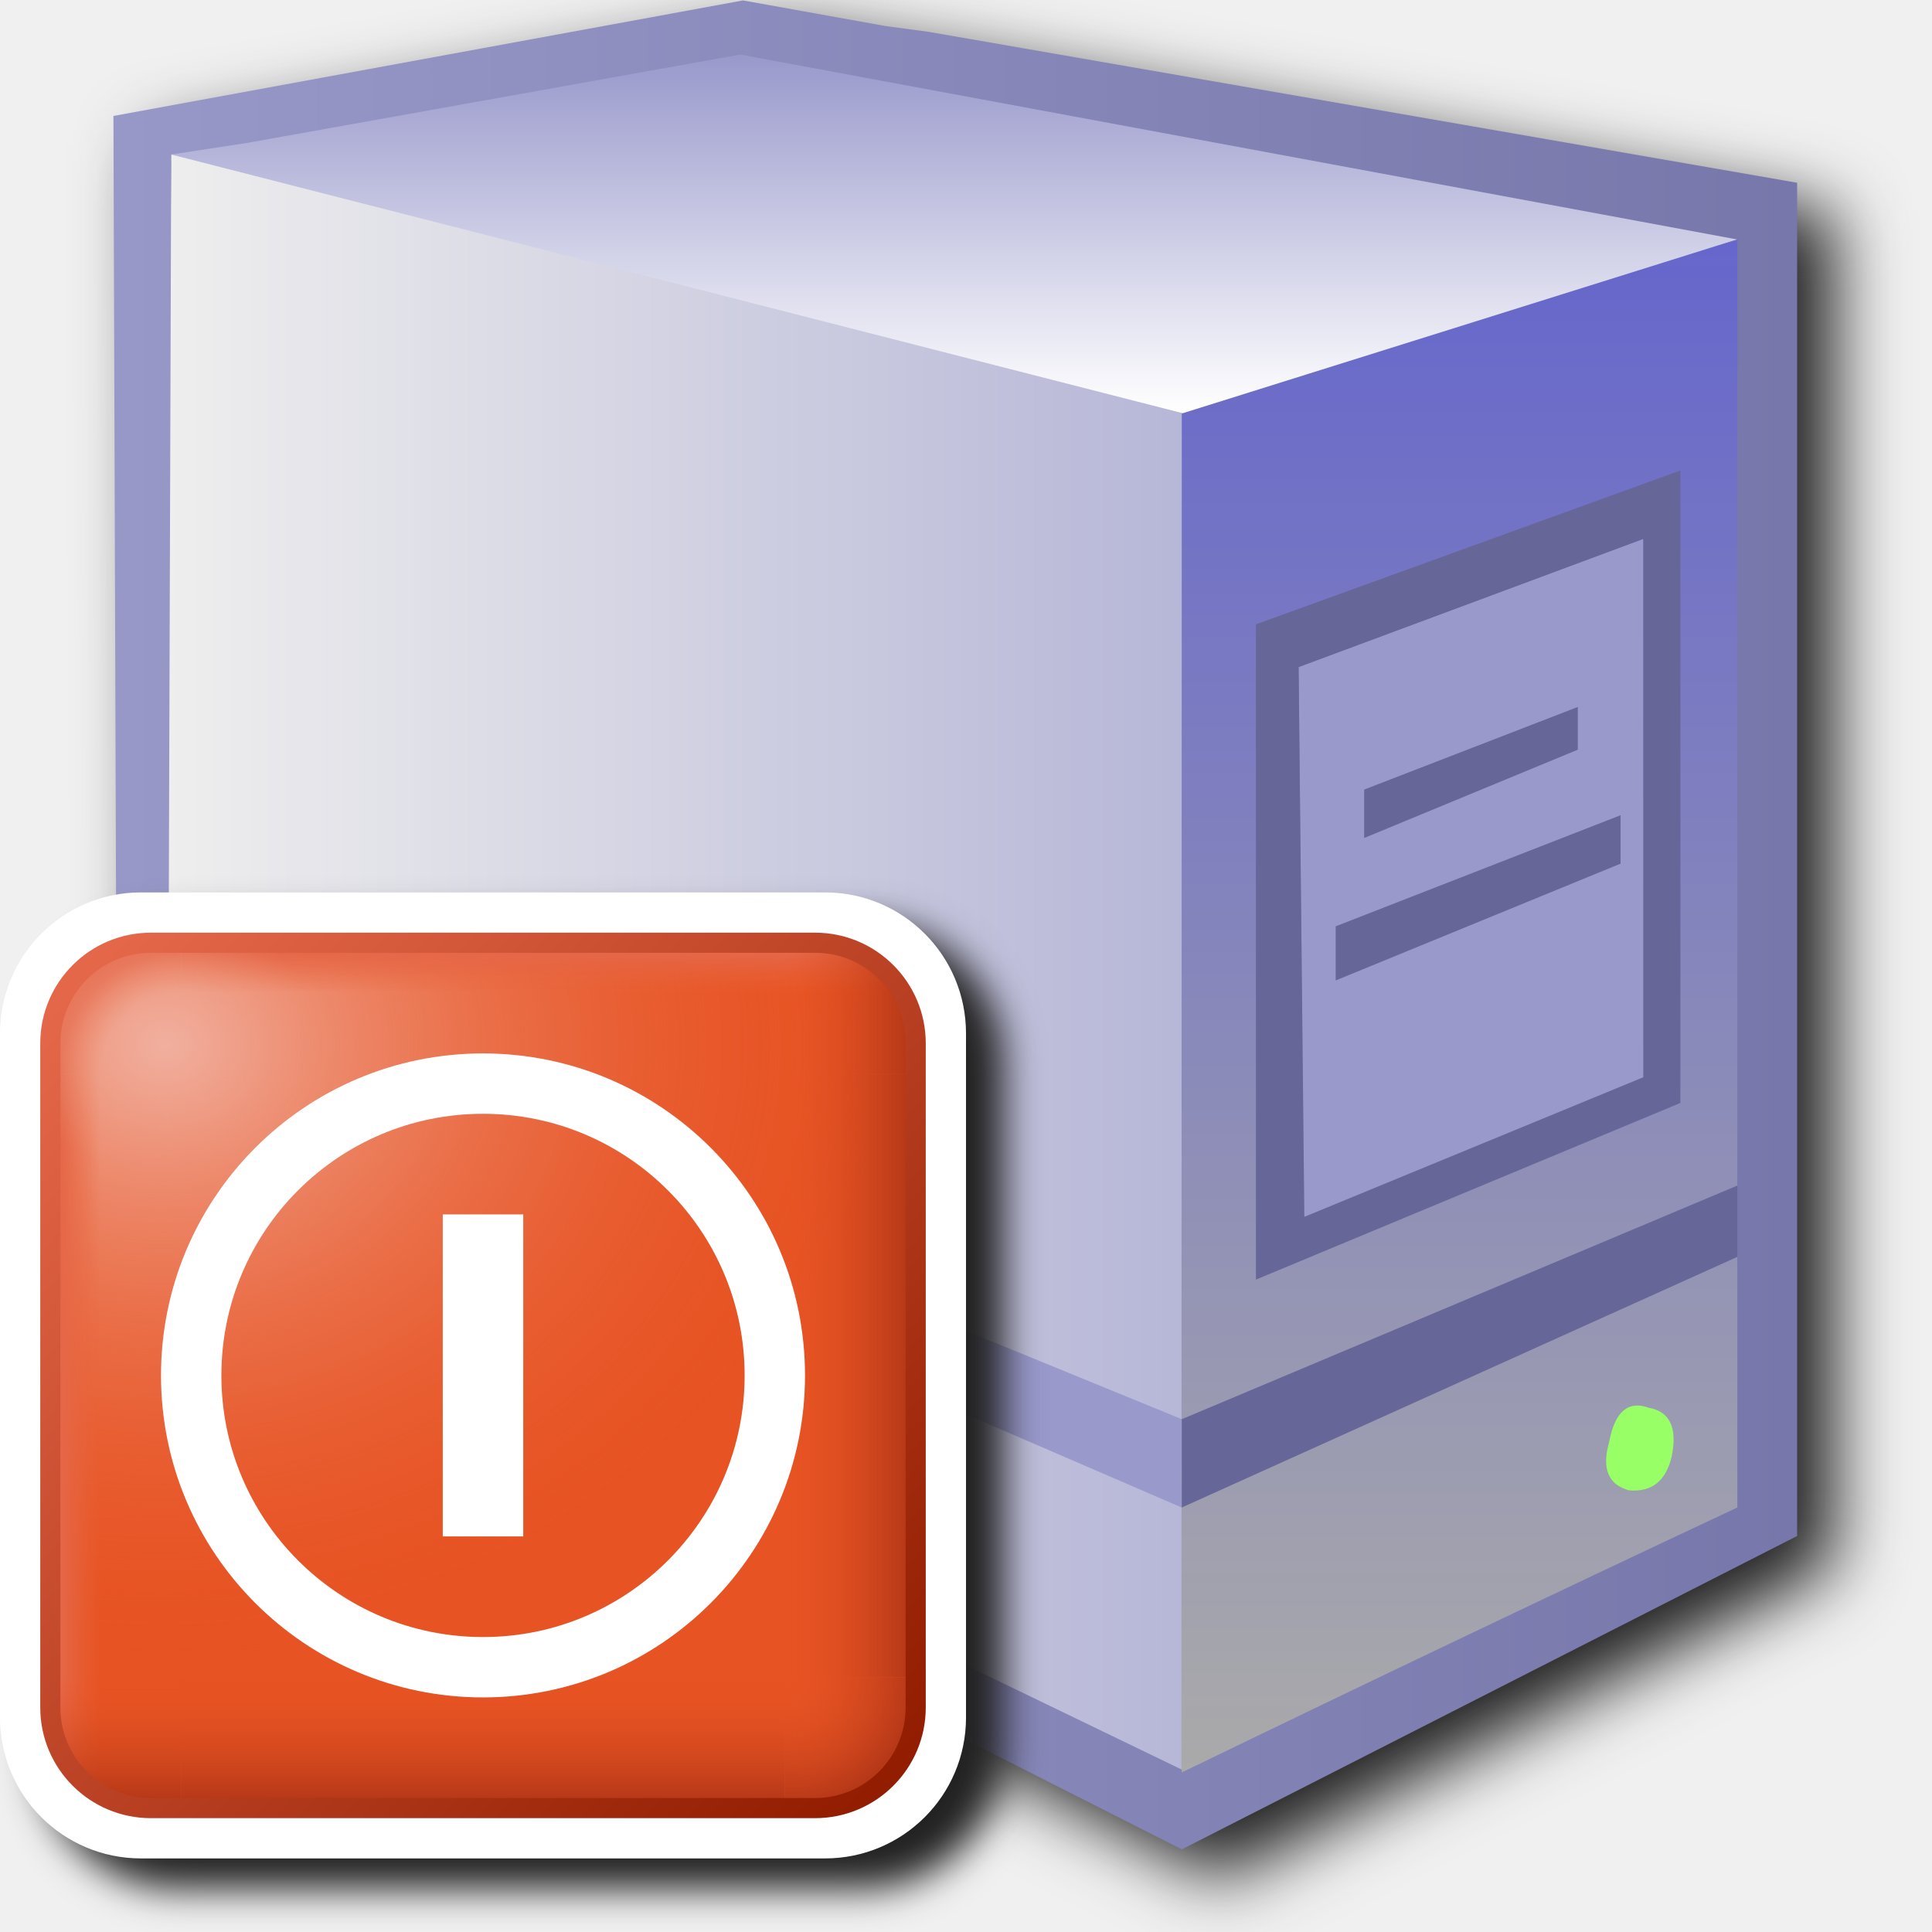
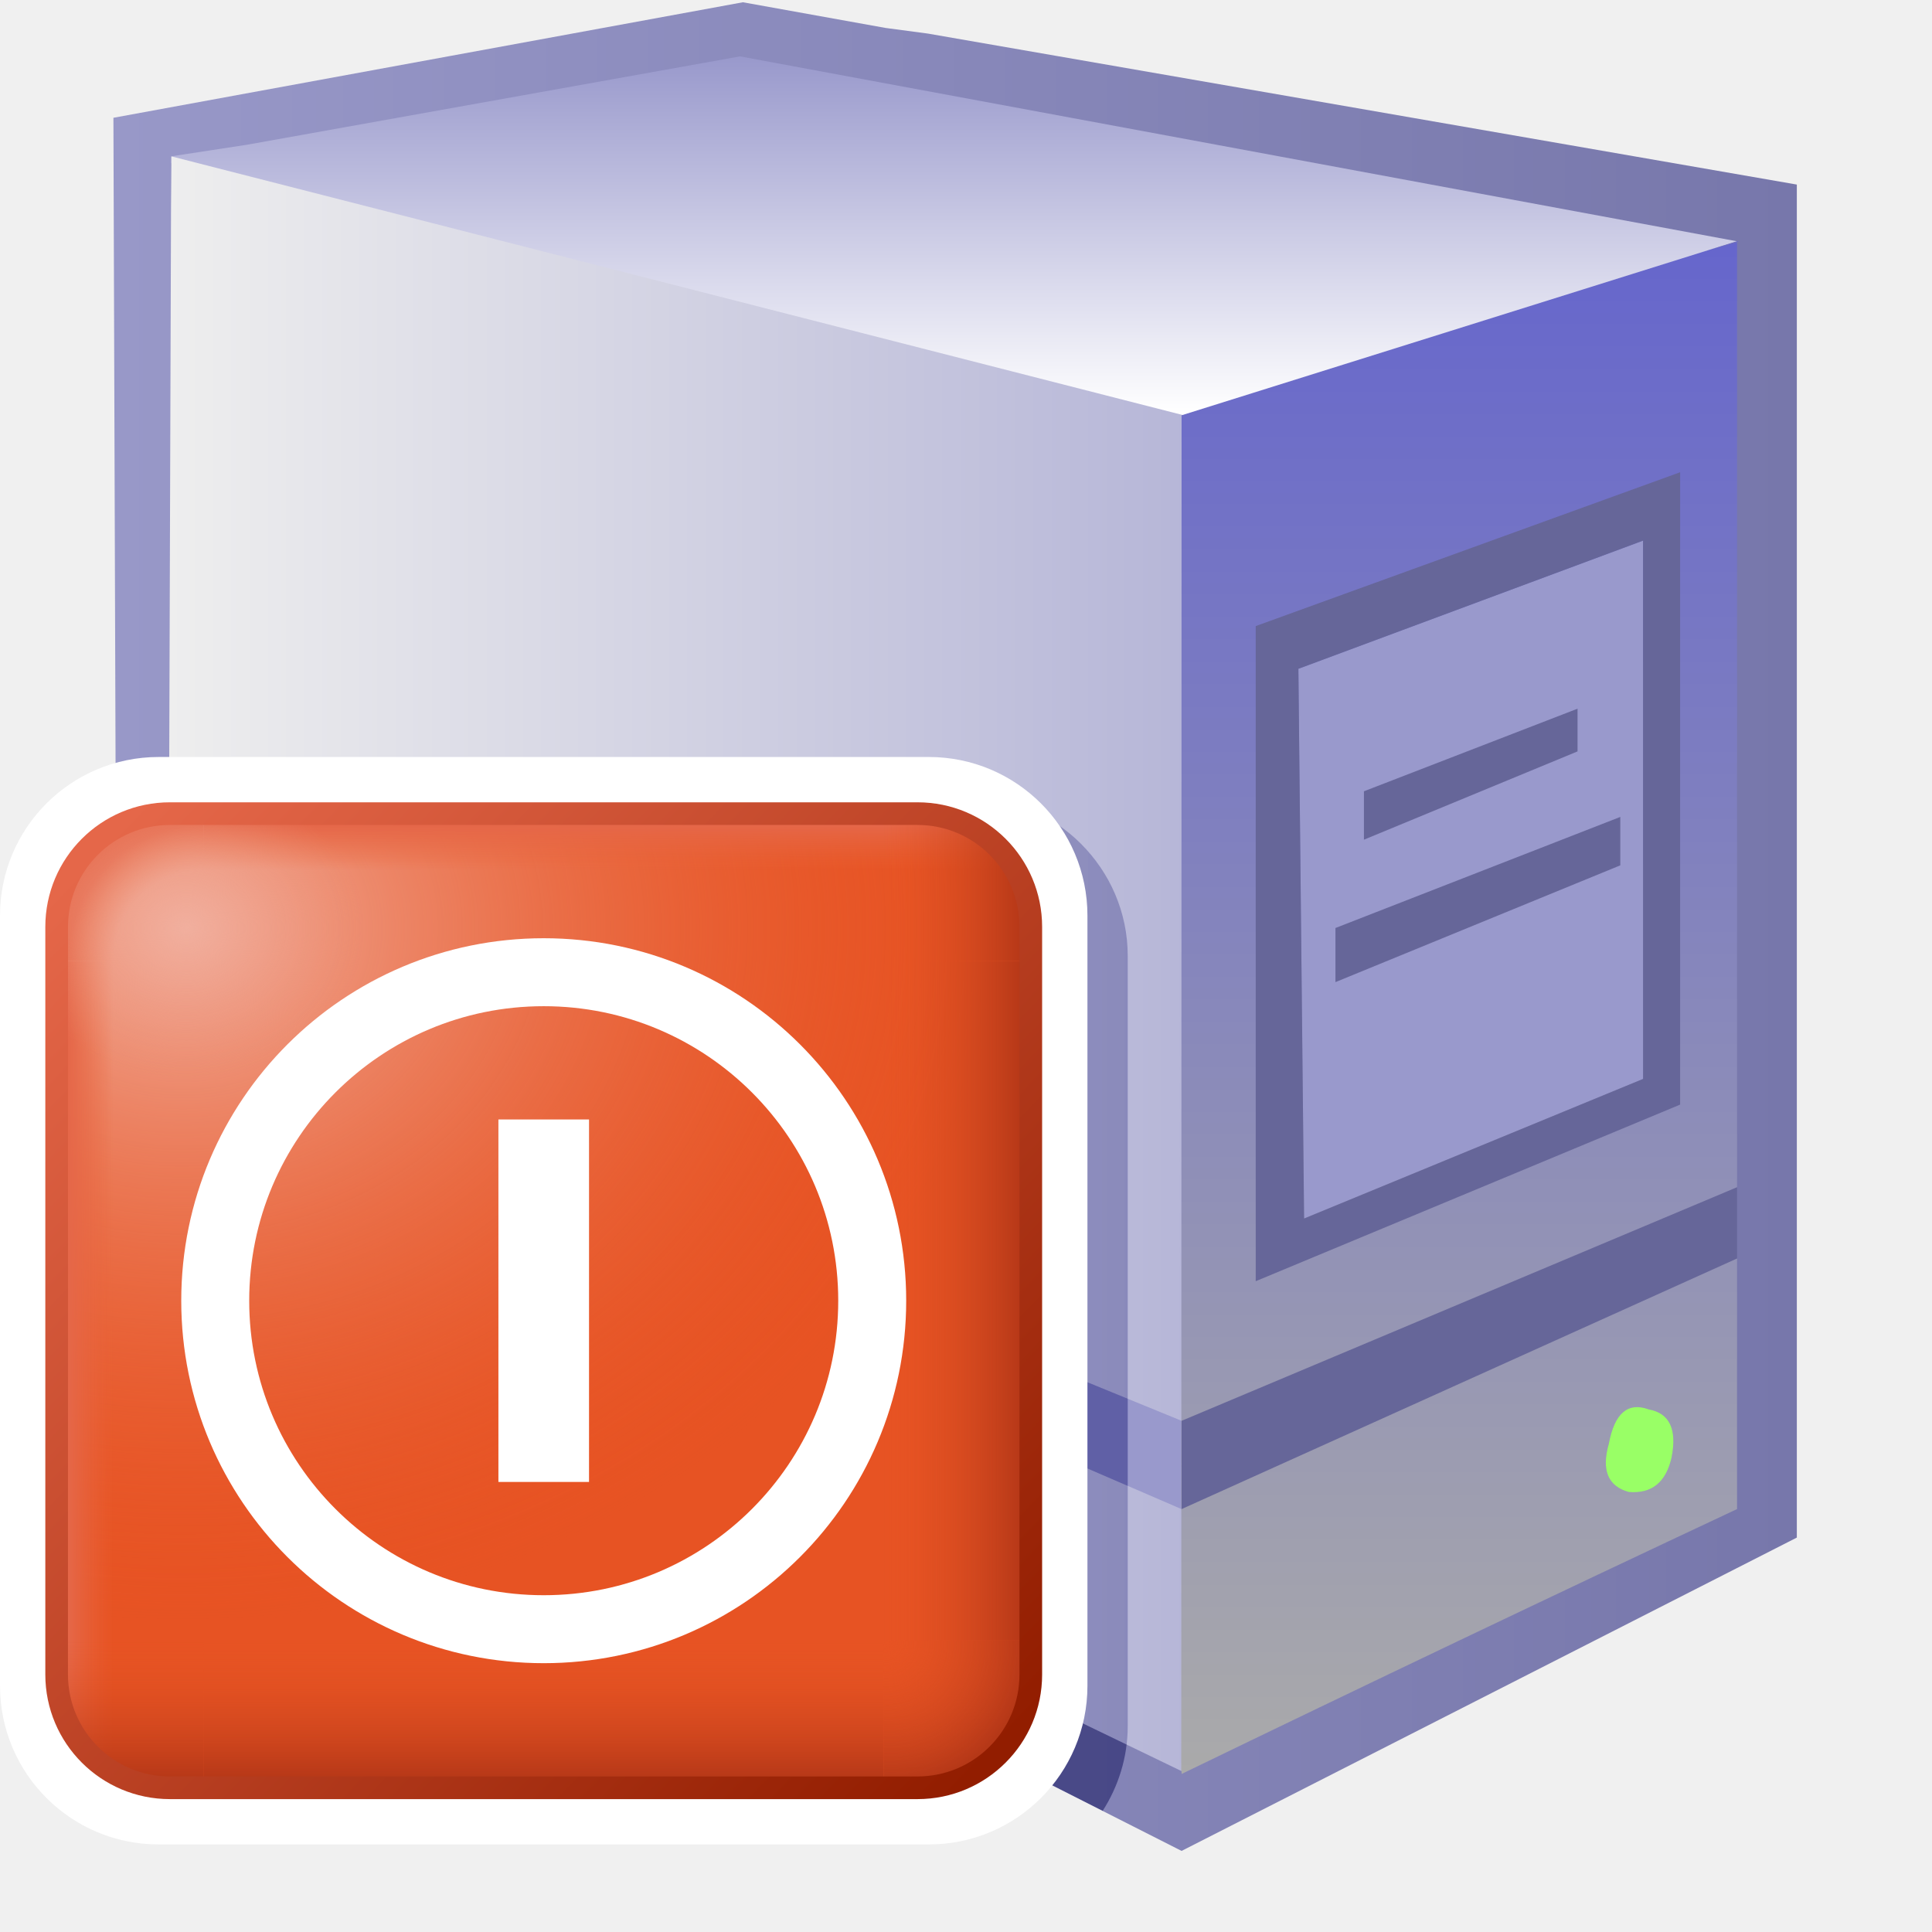
- <svg xmlns="http://www.w3.org/2000/svg" xmlns:xlink="http://www.w3.org/1999/xlink" id="svg8" version="1.1" viewBox="0 0 256 256" height="256" width="256">
+ <svg xmlns="http://www.w3.org/2000/svg" xmlns:xlink="http://www.w3.org/1999/xlink" id="svg8" version="1.1" viewBox="0 0 48 48" height="48" width="48">
  <defs id="defs2">
    <linearGradient x2="819.2" x1="-819.2" spreadMethod="pad" id="gradient3-2-4" gradientUnits="userSpaceOnUse" gradientTransform="matrix(0,0.00550385,0.02404313,0,36.60392,5.938367)">
      <stop id="stop68-6-9" stop-color="#9999cc" offset="0.0" />
      <stop id="stop70-1-5" stop-color="#ffffff" offset="1.0" />
    </linearGradient>
    <linearGradient x2="819.2" x1="-819.2" spreadMethod="pad" id="gradient4-6-0" gradientUnits="userSpaceOnUse" gradientTransform="matrix(-0.02404313,0,0,0.02636056,36.24182,23.39137)">
      <stop id="stop73-0-4" stop-color="#9999cc" offset="0.0" />
      <stop id="stop75-6-8" stop-color="#eeeeee" offset="1.0" />
    </linearGradient>
    <linearGradient x2="819.2" x1="-819.2" spreadMethod="pad" id="gradient12-0-7" gradientUnits="userSpaceOnUse" gradientTransform="matrix(-0.01636673,-0.00173806,-5.7935282e-4,0.00608321,29.43443,31.93682)">
      <stop id="stop117-9-1" stop-color="#9999cc" offset="0.0" />
      <stop id="stop119-3-7" stop-color="#9999cc" offset="1.0" />
    </linearGradient>
    <linearGradient x2="819.2" x1="-819.2" spreadMethod="pad" id="gradient14-1-2" gradientUnits="userSpaceOnUse" gradientTransform="matrix(0,0.02375346,0.0086903,0,49.27726,25.63636)">
      <stop id="stop127-2-7" stop-color="#6666cc" offset="0.0" />
      <stop id="stop129-7-2" stop-color="#aaaaaa" offset="1.0" />
    </linearGradient>
    <linearGradient x2="819.2" x1="-819.2" spreadMethod="pad" id="gradient5-6-2" gradientUnits="userSpaceOnUse" gradientTransform="matrix(-0.02607086,0,0,0.02867795,36.5315,23.46379)">
      <stop style="stop-color:#7777ab;stop-opacity:1" id="stop78-2-6" stop-color="#333366" offset="0.0" />
      <stop style="stop-color:#9898c8;stop-opacity:1" id="stop80-9-1" stop-color="#666699" offset="1.0" />
    </linearGradient>
-     <filter style="color-interpolation-filters:sRGB" id="filter868" x="-0.05" y="-0.046" width="1.101" height="1.092">
-       <feGaussianBlur stdDeviation="4.681" id="feGaussianBlur870" />
-     </filter>
    <linearGradient id="linearGradient1128">
      <stop id="stop1124" offset="0" style="stop-color:#f1af9e;stop-opacity:1" />
      <stop id="stop1126" offset="1" style="stop-color:#ed8f74;stop-opacity:0" />
    </linearGradient>
    <linearGradient id="linearGradient1049">
      <stop style="stop-color:#e86339;stop-opacity:0" offset="0" id="stop1045" />
      <stop style="stop-color:#e56749;stop-opacity:1" offset="1" id="stop1047" />
    </linearGradient>
    <linearGradient id="linearGradient1013">
      <stop style="stop-color:#e75323;stop-opacity:0" offset="0" id="stop1009" />
      <stop id="stop1019" offset="0.615" style="stop-color:#e86339;stop-opacity:0" />
      <stop style="stop-color:#e56749;stop-opacity:1" offset="0.923" id="stop995" />
      <stop style="stop-color:#e56749;stop-opacity:1" offset="1" id="stop1011" />
    </linearGradient>
    <linearGradient id="linearGradient981">
      <stop id="stop977" offset="0" style="stop-color:#e75323;stop-opacity:0" />
      <stop id="stop979" offset="1" style="stop-color:#af3416;stop-opacity:1" />
    </linearGradient>
    <linearGradient id="linearGradient3264">
      <stop style="stop-color:#f1af9e;stop-opacity:1" offset="0" id="stop3260" />
      <stop style="stop-color:#e75323;stop-opacity:0;" offset="1" id="stop3262" />
    </linearGradient>
    <linearGradient id="linearGradient2979">
      <stop style="stop-color:#e56749;stop-opacity:1" offset="0" id="stop2975" />
      <stop style="stop-color:#921d00;stop-opacity:1" offset="1" id="stop2977" />
    </linearGradient>
    <linearGradient id="linearGradient1084">
      <stop style="stop-color:#9d2608;stop-opacity:1" offset="0" id="stop1080" />
      <stop id="stop1092" offset="0.417" style="stop-color:#e74711;stop-opacity:1" />
      <stop style="stop-color:#d04422;stop-opacity:1;" offset="0.932" id="stop1094" />
      <stop style="stop-color:#e14f2b;stop-opacity:1" offset="1" id="stop1082" />
    </linearGradient>
    <linearGradient xlink:href="#linearGradient2979" id="linearGradient2981" x1="16.7" y1="3.952" x2="57.281" y2="42.969" gradientUnits="userSpaceOnUse" gradientTransform="translate(-2.209291,-1.5998)" />
    <linearGradient xlink:href="#linearGradient981" id="linearGradient3159" x1="49.568" y1="3.75" x2="56.068" y2="3.75" gradientUnits="userSpaceOnUse" />
    <linearGradient xlink:href="#linearGradient981" id="linearGradient3182" x1="49.568" y1="22.001" x2="56.068" y2="22.001" gradientUnits="userSpaceOnUse" />
    <radialGradient xlink:href="#linearGradient981" id="radialGradient3208" cx="49.568" cy="37.002" fx="49.568" fy="37.002" r="3.25" gradientTransform="matrix(1.490565,1.537329,-1.443192,1.399291,29.08458,-90.9764)" gradientUnits="userSpaceOnUse" />
    <linearGradient gradientUnits="userSpaceOnUse" y2="22.001" x2="56.068" y1="22.001" x1="49.568" id="linearGradient3182-2" xlink:href="#linearGradient981" gradientTransform="rotate(90,34.5668,22.00091)" />
    <linearGradient gradientUnits="userSpaceOnUse" y2="0.502" x2="52.566" y1="7.002" x1="52.566" id="linearGradient3159-4" xlink:href="#linearGradient981" gradientTransform="rotate(180,34.5668,22.00091)" />
    <radialGradient xlink:href="#linearGradient3264" id="radialGradient3266" cx="14.505" cy="-19.35" fx="14.505" fy="-19.35" r="21.5" gradientUnits="userSpaceOnUse" gradientTransform="matrix(0,1.426577,-1.67761,0,-13.84134,-15.1356)" />
    <linearGradient gradientTransform="rotate(-90,34.5668,22.00091)" gradientUnits="userSpaceOnUse" y2="22.002" x2="55.568" y1="22.002" x1="53.568" id="linearGradient3182-3" xlink:href="#linearGradient1049" />
    <radialGradient gradientUnits="userSpaceOnUse" gradientTransform="matrix(2.2815577e-7,-1.998955,2,2.2210253e-7,5.574495,46.11158)" r="3.25" fy="6.997" fx="19.568" cy="6.997" cx="19.568" id="radialGradient1015" xlink:href="#linearGradient1013" />
    <linearGradient xlink:href="#linearGradient1049" id="linearGradient3182-3-9" x1="53.568" y1="22.002" x2="55.568" y2="22.002" gradientUnits="userSpaceOnUse" gradientTransform="rotate(180,34.56771,22.00091)" />
    <radialGradient r="21.5" fy="-19.851" fx="14.515" cy="-19.851" cx="14.515" gradientTransform="matrix(0,0.3070528,-0.3610845,0,11.63357,1.102776)" gradientUnits="userSpaceOnUse" id="radialGradient1122" xlink:href="#linearGradient1128" />
-     <filter style="color-interpolation-filters:sRGB" id="filter1748" x="-0.048" y="-0.048" width="1.096" height="1.096">
-       <feGaussianBlur stdDeviation="2.56" id="feGaussianBlur1750" />
-     </filter>
  </defs>
  <g transform="translate(-12.56771)" id="layer1">
-     <path d="M 116.025,4 32.592,19.312 32.968,131.976 v 6.037 l -0.377,39.258 141.567,71.725 81.54,-41.528 V 28.16 L 140.562,8.154 134.901,7.4 Z" style="mix-blend-mode:normal;fill:#212121;fill-opacity:1;fill-rule:evenodd;stroke:none;stroke-width:7.55;filter:url(#filter868)" id="path861" />
-     <path style="fill:#8b8bbc;fill-opacity:1;stroke:none;stroke-width:1px;stroke-linecap:butt;stroke-linejoin:miter;stroke-opacity:1" d="M 109.973,4.06 32.592,19.312 33.357,169.767 169.657,238.655 247.158,201.73 246.656,29.174 Z" id="path1038" />
-     <g id="g876" transform="matrix(5.212689,0,0,5.212689,-51.46785,0.05613033)">
+     <path style="fill:#8b8bbc;fill-opacity:1;stroke:none;stroke-width:0.187px;stroke-linecap:butt;stroke-linejoin:miter;stroke-opacity:1" d="M 30.828,0.807 16.322,3.666 16.465,31.872 42.017,44.786 56.546,37.864 56.452,5.515 Z" id="path1038" />
+     <g id="g876" transform="matrix(0.9772185,0,0,0.9772185,0.5630158,0.05613053)">
      <path d="M 42.325,10.501 16.14,3.969 31.221,1.323 56.753,6.085 42.025,11.155" id="path14" style="fill:url(#gradient3-2-4);fill-rule:evenodd;stroke:none;stroke-width:1.448" />
      <path d="M 42.49,10.529 42.418,36.332 16.462,25.745 16.637,3.917 m -0.406,22.806 26.168,11.421 0.087,6.977 -26.212,-12.564" id="path16" style="fill:url(#gradient4-6-0);fill-rule:evenodd;stroke:none;stroke-width:1.448" />
      <path d="m 42.325,36.065 v 2.245 L 16.369,27.106 l 0.054,-1.647" id="path32" style="fill:url(#gradient12-0-7);fill-rule:evenodd;stroke:none;stroke-width:1.448" />
      <path d="M 42.325,10.501 55.723,6.3 56.682,6 56.61,38.284 c -4.731,2.221 -9.61,4.534 -14.293,6.803 m 11.884,-9.312 c -0.531,-0.193 -0.869,0.097 -1.014,0.869 -0.193,0.676 -0.024,1.086 0.507,1.231 0.579,0.048 0.941,-0.241 1.086,-0.869 0.145,-0.724 -0.048,-1.135 -0.579,-1.231" id="path38" style="fill:url(#gradient14-1-2);fill-rule:evenodd;stroke:none;stroke-width:1.448" />
      <path d="M 45.439,30.923 45.294,16.946 54.057,13.687 v 13.687 l -8.618,3.549" id="path42" style="fill:#9999cc;fill-rule:evenodd;stroke:none;stroke-width:1.448" />
      <path d="M 42.325,38.31 V 36.065 L 56.521,30.095 v 1.81 l -14.195,6.404 m 3.114,-7.387 8.618,-3.549 V 13.687 l -8.763,3.259 0.145,13.977 m 1.521,-9.632 v -1.231 l 5.431,-2.1 v 1.086 l -5.431,2.245 m 6.518,-0.579 v 1.231 l -7.242,2.969 v -1.376 l 7.242,-2.824 m 1.521,7.314 -10.79,4.49 V 15.86 l 10.79,-3.911 v 16.077" id="path40" style="fill:#666699;fill-rule:evenodd;stroke:none;stroke-width:1.448" />
      <path d="m 54.202,35.775 q 0.797,0.145 0.579,1.231 -0.217,0.941 -1.086,0.869 -0.797,-0.217 -0.507,-1.231 0.217,-1.159 1.014,-0.869" id="path44" style="fill:#99ff66;fill-rule:evenodd;stroke:none;stroke-width:1.448" />
      <path d="m 34.793,0.652 1.086,0.145 22.088,3.838 V 39.034 L 42.325,47 15.168,33.24 15.24,25.709 V 24.55 L 15.168,2.937 31.172,4.804161e-8 34.793,0.652 M 18.572,3.621 16.637,3.917 16.544,32.516 42.325,44.972 v 0.072 c 4.683,-2.269 9.39,-4.514 14.122,-6.735 V 6.083 L 55.723,6.3 56.489,6.085 31.1,1.376 18.572,3.621" id="path18" style="fill:url(#gradient5-6-2);fill-rule:evenodd;stroke:none;stroke-width:1.448" />
    </g>
-     <path id="rect1489" style="color:#000000;fill:#212121;fill-opacity:1;fill-rule:evenodd;stroke-linecap:round;stroke-linejoin:round;-inkscape-stroke:none;filter:url(#filter1748)" d="m 36.234,122.25 c -10.249,0 -18.666,8.417 -18.666,18.666 v 90.668 c 0,10.249 8.417,18.666 18.666,18.666 h 90.666 c 10.249,0 18.668,-8.417 18.668,-18.666 v -90.668 c 0,-10.249 -8.419,-18.666 -18.668,-18.666 z" />
-     <g id="g1214" transform="matrix(2.666667,0,0,2.666667,-20.94618,118.25)">
+     <path id="rect1306" style="color:#000000;mix-blend-mode:soft-light;fill:#080808;fill-opacity:1;fill-rule:evenodd;stroke-width:0.188;stroke-linecap:round;stroke-linejoin:round;-inkscape-stroke:none" d="M 4.939 19.807 C 4.184 19.807 3.479 20.026 2.877 20.4 L 2.889 24.047 L 2.889 25.18 L 2.818 32.539 L 27.395 44.992 C 27.786 44.381 28.018 43.659 28.018 42.885 L 28.018 23.746 C 28.018 21.583 26.239 19.807 24.076 19.807 L 4.939 19.807 z " transform="translate(12.56771)" />
+     <g id="g1214" transform="matrix(0.5628507,0,0,0.5628507,5.493964,18.80729)">
      <rect style="fill:none;fill-opacity:1;fill-rule:evenodd;stroke:#ffffff;stroke-width:4;stroke-linecap:round;stroke-linejoin:round;stroke-miterlimit:4;stroke-dasharray:none;stroke-opacity:1" id="rect1174" width="44" height="44" x="14.568" y="2" rx="5" ry="5" />
      <g id="g1170" transform="translate(2,2)">
        <g id="g1152">
          <rect style="fill:#e75323;fill-opacity:1;fill-rule:evenodd;stroke:none;stroke-linecap:round;stroke-linejoin:round;stroke-opacity:1" id="rect3031" width="43" height="43" x="13.068" y="0.5" rx="5" ry="5" />
          <rect ry="5" rx="5" y="0.5" x="13.068" height="43" width="43" id="rect3258" style="fill:url(#radialGradient3266);fill-opacity:1;fill-rule:evenodd;stroke:none;stroke-linecap:round;stroke-linejoin:round;stroke-opacity:1" />
          <path d="M 13.068,39.469 V 7 h 6.5 v 36.094 l -3.826,0.001 z" style="fill:url(#linearGradient3182-3-9);fill-opacity:1;fill-rule:evenodd;stroke:none;stroke-linecap:round;stroke-linejoin:round;stroke-opacity:1" id="rect3088-5-9-5-7" />
          <path id="rect3088-5-9-5" style="fill:url(#linearGradient3182-3);fill-opacity:1;fill-rule:evenodd;stroke:none;stroke-linecap:round;stroke-linejoin:round;stroke-opacity:1" d="m 19.566,0.5 h 31.603 l 3.557,1.454 1.388,3.123 V 7 H 19.568 Z" />
          <path d="m 51.068,0.5 h -1.5 V 6.997 l 6.5,0.003 V 5.5 c 0,-2.77 -2.23,-5 -5,-5 z" style="fill:url(#linearGradient3159);fill-opacity:1;fill-rule:evenodd;stroke:none;stroke-linecap:round;stroke-linejoin:round;stroke-opacity:1" id="rect3088-6-6" />
          <path id="rect3088-6-6-5" style="fill:url(#radialGradient3208);fill-opacity:1;fill-rule:evenodd;stroke:none;stroke-linecap:round;stroke-linejoin:round;stroke-opacity:1" d="m 51.068,43.502 h -1.5 v -6.497 l 6.5,-0.003 v 1.5 c 0,2.77 -2.23,5 -5,5 z" />
          <path d="m 56.068,7 v 30.002 h -6.5 v -30 z" style="fill:url(#linearGradient3182);fill-opacity:1;fill-rule:evenodd;stroke:none;stroke-linecap:round;stroke-linejoin:round;stroke-opacity:1" id="rect3088-5-9" />
          <path id="rect3088-5-9-7" style="fill:url(#linearGradient3182-2);fill-opacity:1;fill-rule:evenodd;stroke:none;stroke-linecap:round;stroke-linejoin:round;stroke-opacity:1" d="M 49.568,43.502 H 19.566 v -6.5 h 30 z" />
          <path id="rect3088-6-6-0" style="fill:url(#linearGradient3159-4);fill-opacity:1;fill-rule:evenodd;stroke:none;stroke-linecap:round;stroke-linejoin:round;stroke-opacity:1" d="m 18.066,43.502 h 1.5 v -6.497 l -6.5,-0.003 v 1.5 c 0,2.77 2.23,5 5,5 z" />
          <path id="rect3088-6-6-2" style="fill:url(#radialGradient1015);fill-opacity:1;fill-rule:evenodd;stroke:none;stroke-linecap:round;stroke-linejoin:round;stroke-opacity:1" d="m 18.068,0.5 h 1.5 v 6.497 l -6.5,0.003 V 5.5 c 0,-2.77 2.23,-5 5,-5 z" />
          <rect style="fill:url(#radialGradient1122);fill-opacity:1;fill-rule:evenodd;stroke:none;stroke-linecap:round;stroke-linejoin:round;stroke-opacity:1" id="rect1114" width="43" height="43" x="13.068" y="0.5" rx="5" ry="5" />
          <rect ry="5" rx="5" y="0.5" x="13.068" height="43" width="43" id="rect996-6-3" style="fill:none;fill-opacity:1;fill-rule:evenodd;stroke:url(#linearGradient2981);stroke-linecap:round;stroke-linejoin:round;stroke-opacity:1" />
        </g>
        <g transform="translate(55)" id="g1138">
          <circle style="fill:#ed8f74;fill-opacity:0;fill-rule:evenodd;stroke:#ffffff;stroke-width:3;stroke-linecap:round;stroke-linejoin:round;stroke-miterlimit:4;stroke-dasharray:none;stroke-opacity:1" id="path1132" cx="-20.432" cy="22" r="14.5" />
          <path style="fill:none;stroke:#ffffff;stroke-width:4;stroke-linecap:butt;stroke-linejoin:miter;stroke-miterlimit:4;stroke-dasharray:none;stroke-opacity:1" d="M -20.432,14 V 30" id="path1134" />
        </g>
      </g>
    </g>
  </g>
</svg>
